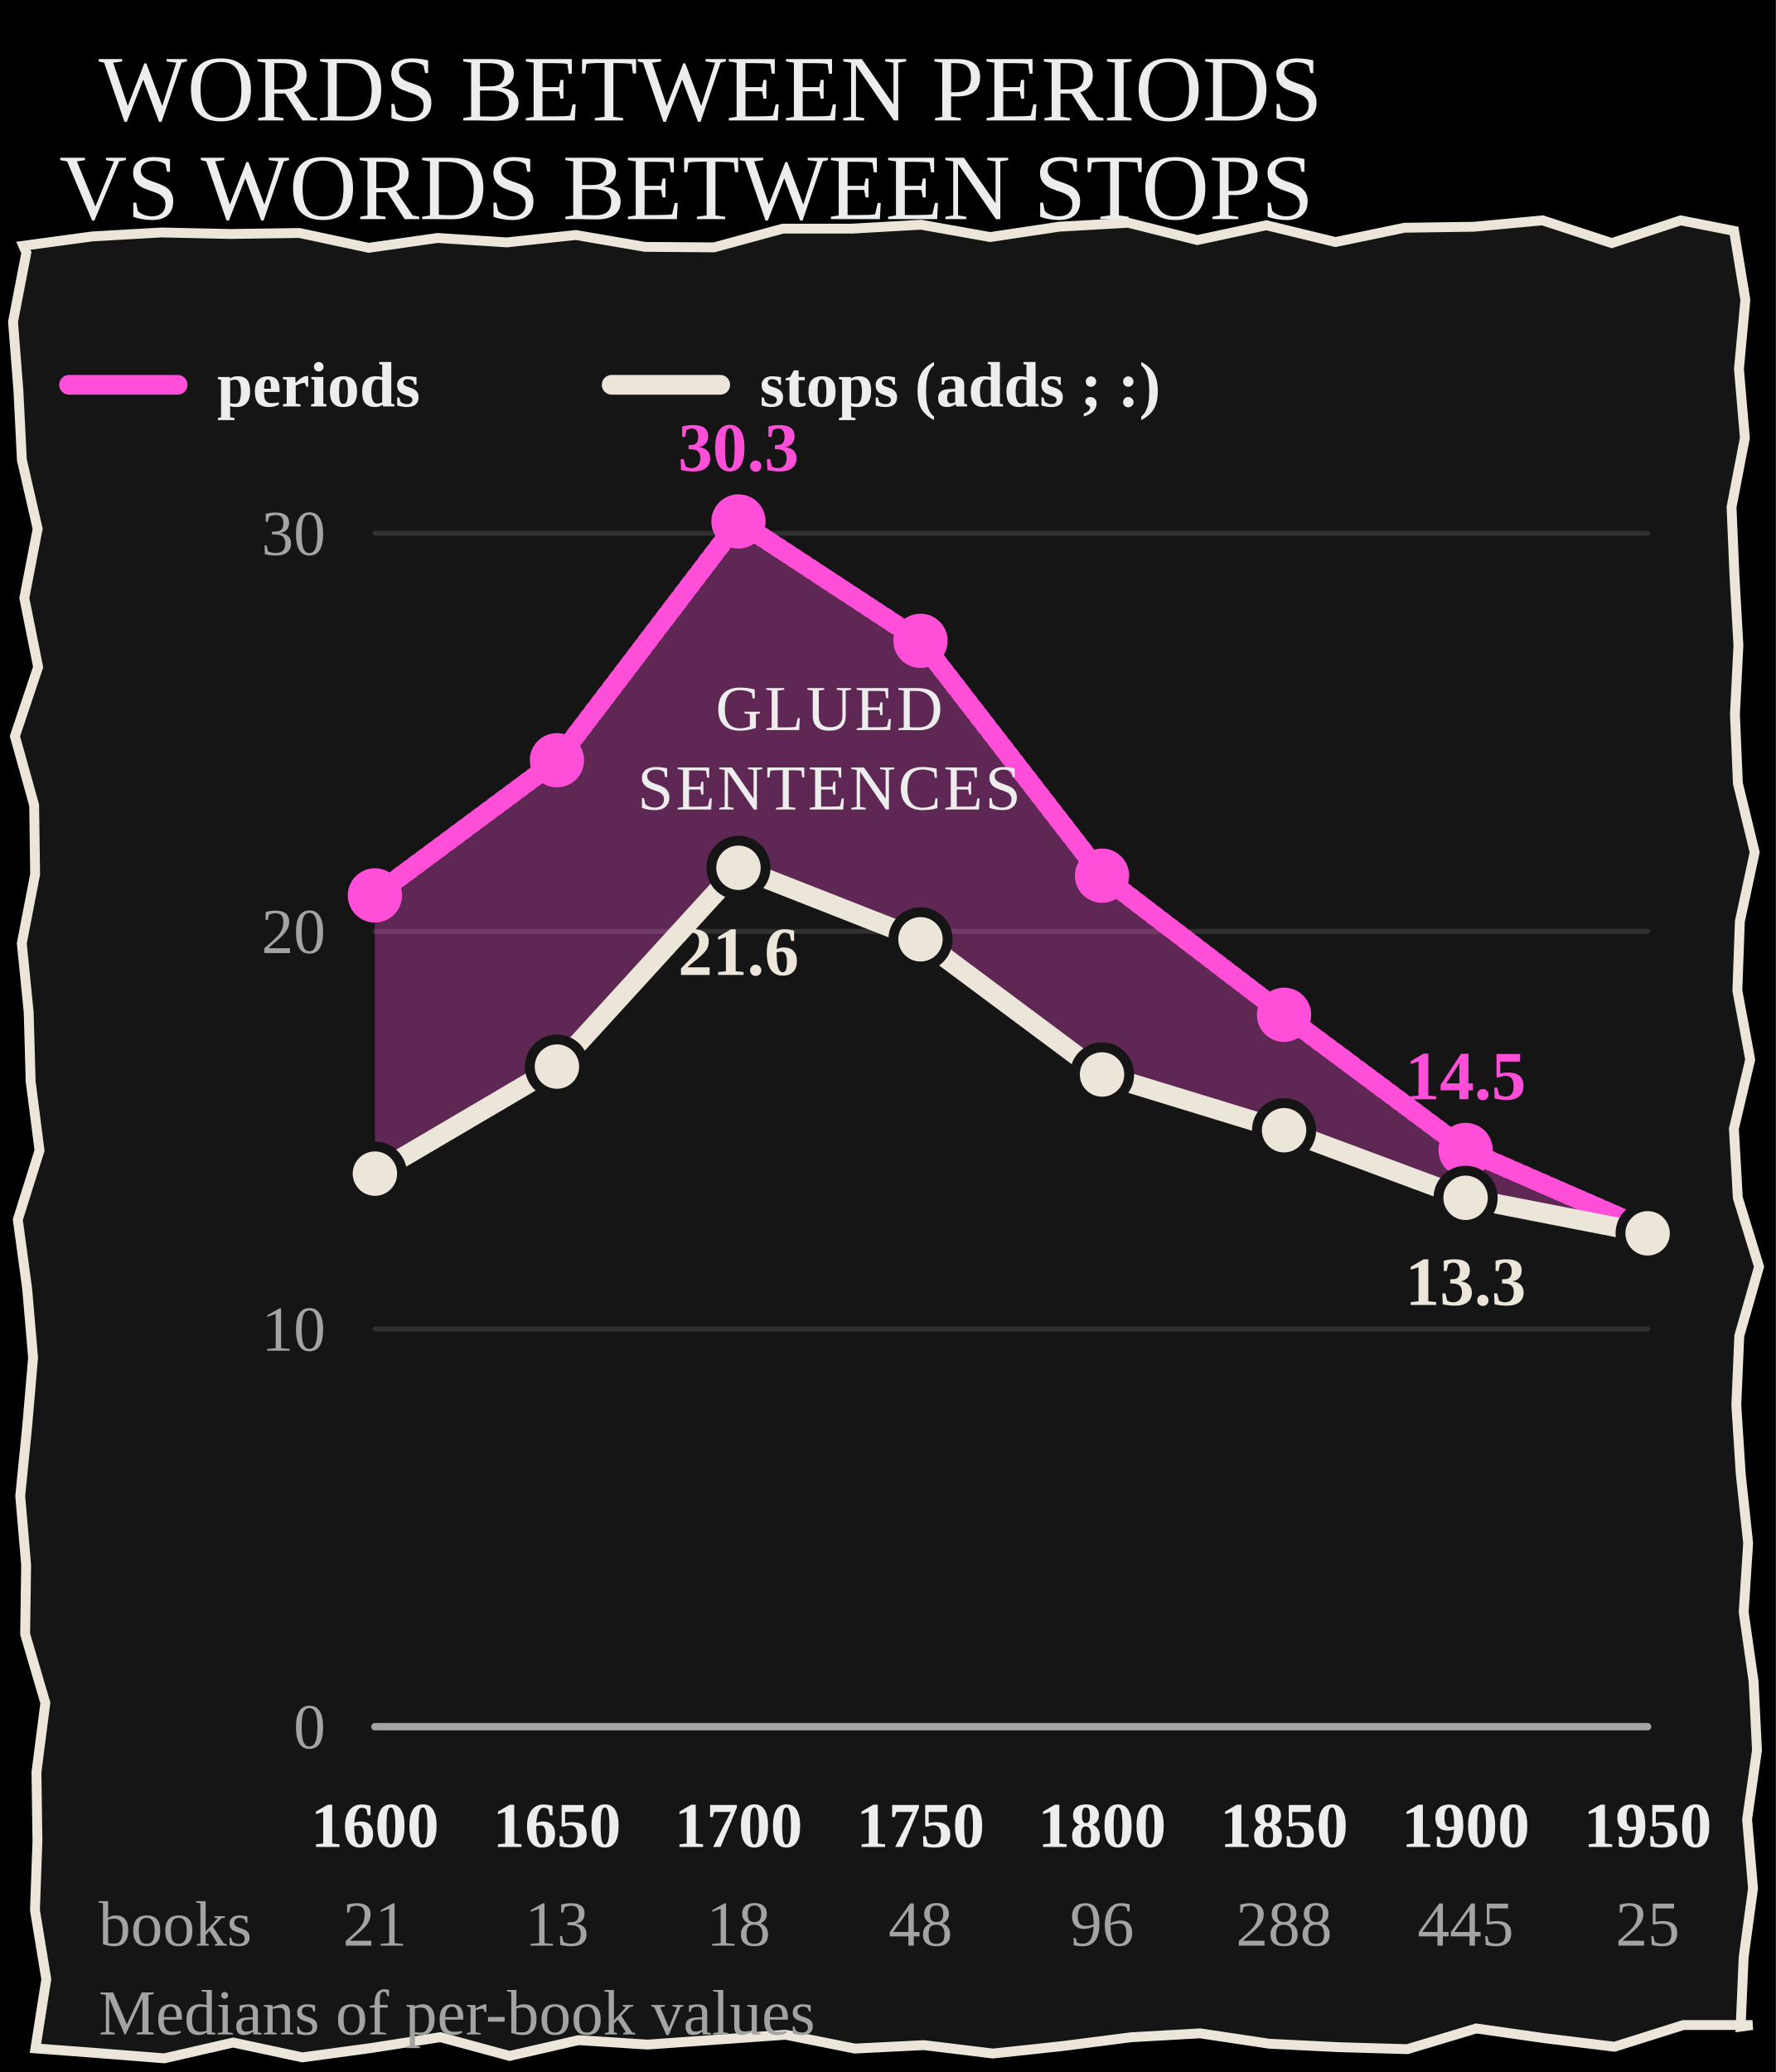
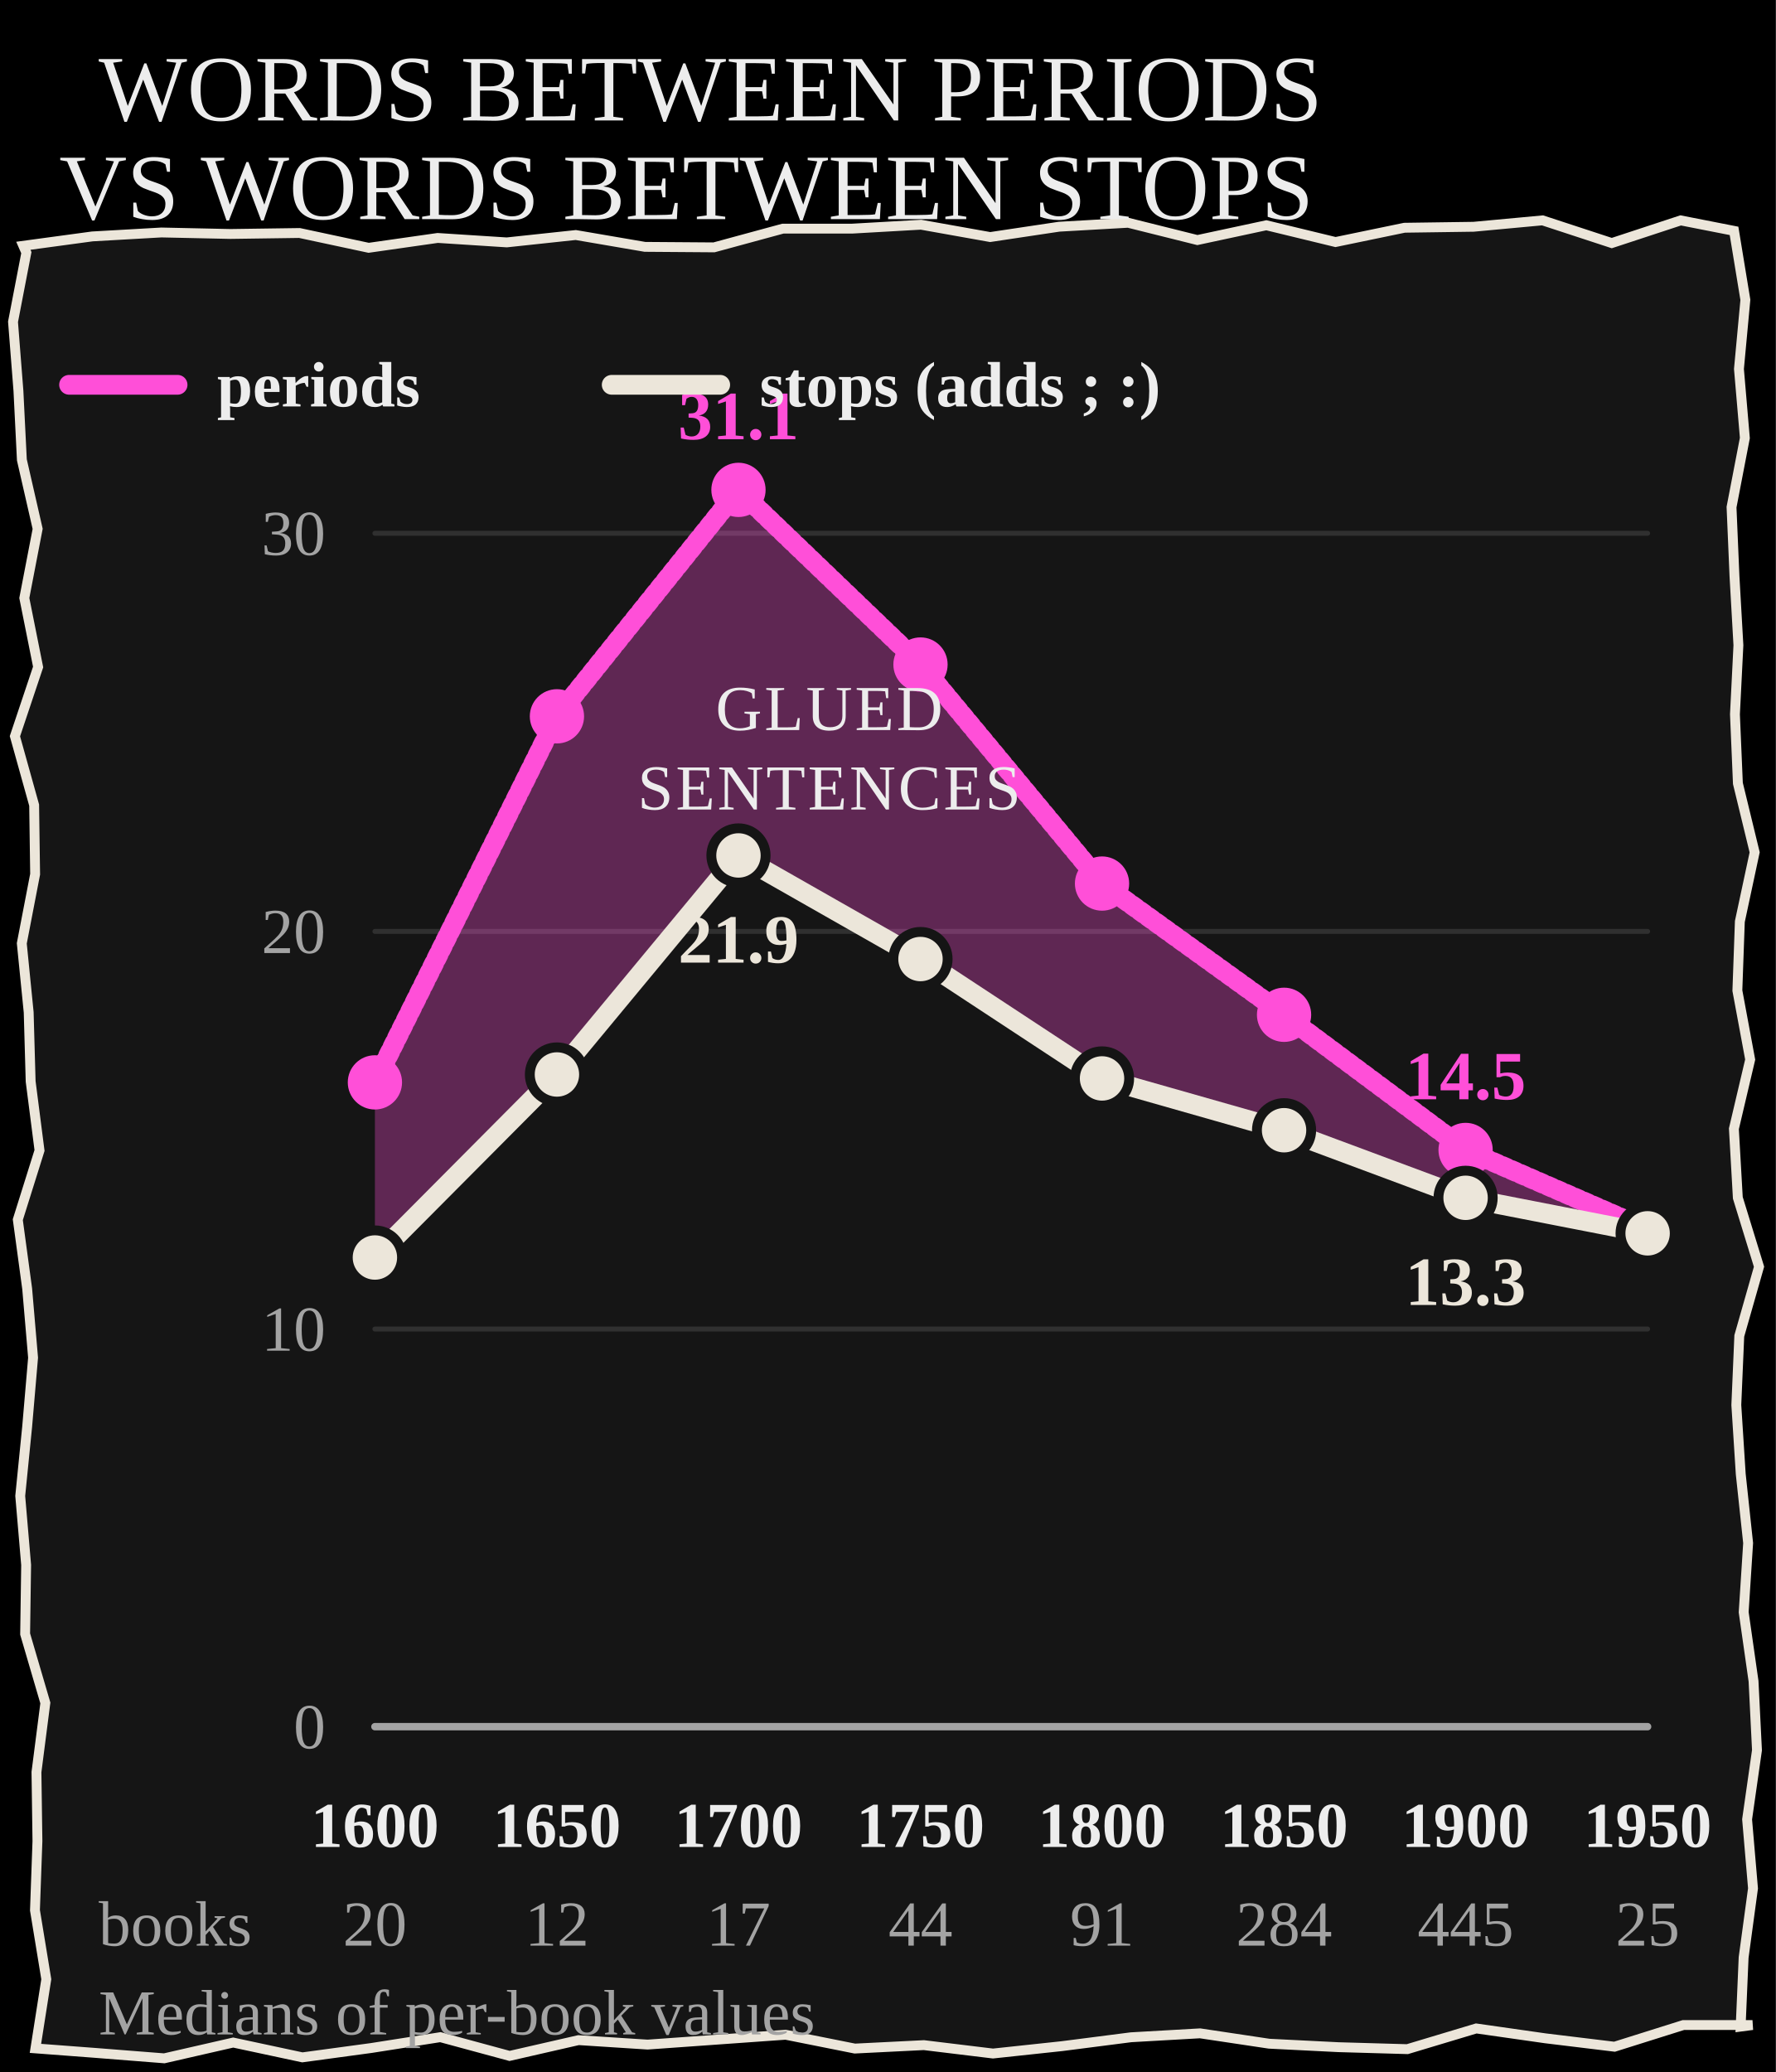
- <svg xmlns="http://www.w3.org/2000/svg" viewBox="0 0 360 420" width="360" height="420" role="img" aria-label="Line chart of median sentence length in 954 dated Project Gutenberg books, by 50-year period from 1600 to 1974. Counting only periods, question marks and exclamation marks as sentence ends, sentences peak at 30.3 words in 1700-49 and fall to 14.5 in 1900-49 and 12.5 in 1950-74. Counting semicolons and colons as stops too, the second line runs from 21.6 in 1700-49 to 13.3 in 1900-49, and the two lines meet at 12.4 in 1950-74. The gap between them, the glued sentences, is widest before 1800.">
+ <svg xmlns="http://www.w3.org/2000/svg" viewBox="0 0 360 420" width="360" height="420" role="img" aria-label="Line chart of median sentence length in 938 dated Project Gutenberg books (duplicate copies removed), by 50-year period from 1600 to 1974. Counting only periods, question marks and exclamation marks as sentence ends, sentences peak at 31.1 words in 1700-49 and fall to 14.5 in 1900-49 and 12.5 in 1950-74. Counting semicolons and colons as stops too, the second line runs from 21.9 in 1700-49 to 13.3 in 1900-49, and the two lines meet at 12.4 in 1950-74. The gap between them, the glued sentences, is widest before 1800.">
  <defs />
  <rect width="360" height="420" fill="#000000" />
  <path class="d-paper" d="M6,48.6 L20,46.8 L34,46.1 L48,46.5 L62,46.4 L76,49.5 L90,47.6 L104,48.6 L118,47.2 L132,49.7 L146,49.9 L160,46.2 L174,46.3 L188,45.6 L202,48.2 L216,46.2 L230,45.5 L244,49.1 L258,46.2 L272,49.7 L286,46.9 L300,46.8 L314,45.6 L328,50.3 L342,45.8 L352.8,48 L355,62 L353.6,76 L354.7,90 L351.9,104 L352.4,118 L353.1,132 L352.3,146 L352.8,160 L356.1,174 L353,188 L352.4,202 L354.9,216 L351.5,230 L352.2,244 L356.4,258 L352.3,272 L351.6,286 L352.4,300 L353.8,314 L352.8,328 L354.7,342 L355.3,356 L353.2,370 L354.3,384 L352.3,398 L351.6,412 L354,411.7 L340,411.6 L326,415.9 L312,414.1 L298,412 L284,416.1 L270,415.6 L256,414.8 L242,412.6 L228,413.3 L214,415 L200,416.4 L186,414.6 L172,415.2 L158,412.3 L144,413.2 L130,414.1 L116,413.1 L102,416.2 L88,412.3 L74,414.4 L60,416.2 L46,413.1 L32,416.2 L18,415 L5.9,414 L8.2,400 L6,386 L6.6,372 L6.5,358 L8.4,344 L4.4,330 L4.7,316 L3.6,302 L5.1,288 L6.4,274 L5.3,260 L3.5,246 L8,232 L6.3,218 L6,204 L4.7,190 L7.5,176 L7.4,162 L3.6,148 L8.4,134 L5.7,120 L8.5,106 L5.4,92 L4.8,78 L3.8,64 L6.6,50 Z" fill="#151515" stroke="#ece6da" stroke-width="2" transform="rotate(-0.4 180 231)" />
  <text x="20" y="18" font-family="var(--font-anton, Anton), Impact, sans-serif" font-size="19" fill="#ededed" text-anchor="start" dominant-baseline="central">WORDS BETWEEN PERIODS</text>
  <text x="12" y="38" font-family="var(--font-anton, Anton), Impact, sans-serif" font-size="19" fill="#ededed" text-anchor="start" dominant-baseline="central">VS WORDS BETWEEN STOPS</text>
  <path d="M76,350 L334,350" fill="none" stroke="#a3a3a3" stroke-width="1.5" stroke-linecap="round" />
  <text x="66" y="350" font-family="var(--font-hanken-grotesk, 'Hanken Grotesk'), Arial, sans-serif" font-size="13" fill="#a3a3a3" text-anchor="end" dominant-baseline="central">0</text>
  <path d="M76,269.4 L334,269.4" fill="none" stroke="#303030" stroke-width="1" stroke-linecap="round" />
  <text x="66" y="269.4" font-family="var(--font-hanken-grotesk, 'Hanken Grotesk'), Arial, sans-serif" font-size="13" fill="#a3a3a3" text-anchor="end" dominant-baseline="central">10</text>
  <path d="M76,188.8 L334,188.8" fill="none" stroke="#303030" stroke-width="1" stroke-linecap="round" />
  <text x="66" y="188.8" font-family="var(--font-hanken-grotesk, 'Hanken Grotesk'), Arial, sans-serif" font-size="13" fill="#a3a3a3" text-anchor="end" dominant-baseline="central">20</text>
  <path d="M76,108.1 L334,108.1" fill="none" stroke="#303030" stroke-width="1" stroke-linecap="round" />
  <text x="66" y="108.1" font-family="var(--font-hanken-grotesk, 'Hanken Grotesk'), Arial, sans-serif" font-size="13" fill="#a3a3a3" text-anchor="end" dominant-baseline="central">30</text>
  <text x="76" y="370" font-family="var(--font-hanken-grotesk, 'Hanken Grotesk'), Arial, sans-serif" font-size="13" font-weight="600" fill="#ededed" text-anchor="middle" dominant-baseline="central">1600</text>
-   <text x="76" y="390" font-family="var(--font-hanken-grotesk, 'Hanken Grotesk'), Arial, sans-serif" font-size="13" fill="#a3a3a3" text-anchor="middle" dominant-baseline="central">21</text>
+   <text x="76" y="390" font-family="var(--font-hanken-grotesk, 'Hanken Grotesk'), Arial, sans-serif" font-size="13" fill="#a3a3a3" text-anchor="middle" dominant-baseline="central">20</text>
  <text x="112.9" y="370" font-family="var(--font-hanken-grotesk, 'Hanken Grotesk'), Arial, sans-serif" font-size="13" font-weight="600" fill="#ededed" text-anchor="middle" dominant-baseline="central">1650</text>
-   <text x="112.9" y="390" font-family="var(--font-hanken-grotesk, 'Hanken Grotesk'), Arial, sans-serif" font-size="13" fill="#a3a3a3" text-anchor="middle" dominant-baseline="central">13</text>
+   <text x="112.9" y="390" font-family="var(--font-hanken-grotesk, 'Hanken Grotesk'), Arial, sans-serif" font-size="13" fill="#a3a3a3" text-anchor="middle" dominant-baseline="central">12</text>
  <text x="149.7" y="370" font-family="var(--font-hanken-grotesk, 'Hanken Grotesk'), Arial, sans-serif" font-size="13" font-weight="600" fill="#ededed" text-anchor="middle" dominant-baseline="central">1700</text>
-   <text x="149.7" y="390" font-family="var(--font-hanken-grotesk, 'Hanken Grotesk'), Arial, sans-serif" font-size="13" fill="#a3a3a3" text-anchor="middle" dominant-baseline="central">18</text>
+   <text x="149.7" y="390" font-family="var(--font-hanken-grotesk, 'Hanken Grotesk'), Arial, sans-serif" font-size="13" fill="#a3a3a3" text-anchor="middle" dominant-baseline="central">17</text>
  <text x="186.6" y="370" font-family="var(--font-hanken-grotesk, 'Hanken Grotesk'), Arial, sans-serif" font-size="13" font-weight="600" fill="#ededed" text-anchor="middle" dominant-baseline="central">1750</text>
-   <text x="186.6" y="390" font-family="var(--font-hanken-grotesk, 'Hanken Grotesk'), Arial, sans-serif" font-size="13" fill="#a3a3a3" text-anchor="middle" dominant-baseline="central">48</text>
+   <text x="186.6" y="390" font-family="var(--font-hanken-grotesk, 'Hanken Grotesk'), Arial, sans-serif" font-size="13" fill="#a3a3a3" text-anchor="middle" dominant-baseline="central">44</text>
  <text x="223.4" y="370" font-family="var(--font-hanken-grotesk, 'Hanken Grotesk'), Arial, sans-serif" font-size="13" font-weight="600" fill="#ededed" text-anchor="middle" dominant-baseline="central">1800</text>
-   <text x="223.4" y="390" font-family="var(--font-hanken-grotesk, 'Hanken Grotesk'), Arial, sans-serif" font-size="13" fill="#a3a3a3" text-anchor="middle" dominant-baseline="central">96</text>
+   <text x="223.4" y="390" font-family="var(--font-hanken-grotesk, 'Hanken Grotesk'), Arial, sans-serif" font-size="13" fill="#a3a3a3" text-anchor="middle" dominant-baseline="central">91</text>
  <text x="260.3" y="370" font-family="var(--font-hanken-grotesk, 'Hanken Grotesk'), Arial, sans-serif" font-size="13" font-weight="600" fill="#ededed" text-anchor="middle" dominant-baseline="central">1850</text>
-   <text x="260.3" y="390" font-family="var(--font-hanken-grotesk, 'Hanken Grotesk'), Arial, sans-serif" font-size="13" fill="#a3a3a3" text-anchor="middle" dominant-baseline="central">288</text>
+   <text x="260.3" y="390" font-family="var(--font-hanken-grotesk, 'Hanken Grotesk'), Arial, sans-serif" font-size="13" fill="#a3a3a3" text-anchor="middle" dominant-baseline="central">284</text>
  <text x="297.1" y="370" font-family="var(--font-hanken-grotesk, 'Hanken Grotesk'), Arial, sans-serif" font-size="13" font-weight="600" fill="#ededed" text-anchor="middle" dominant-baseline="central">1900</text>
  <text x="297.1" y="390" font-family="var(--font-hanken-grotesk, 'Hanken Grotesk'), Arial, sans-serif" font-size="13" fill="#a3a3a3" text-anchor="middle" dominant-baseline="central">445</text>
  <text x="334" y="370" font-family="var(--font-hanken-grotesk, 'Hanken Grotesk'), Arial, sans-serif" font-size="13" font-weight="600" fill="#ededed" text-anchor="middle" dominant-baseline="central">1950</text>
  <text x="334" y="390" font-family="var(--font-hanken-grotesk, 'Hanken Grotesk'), Arial, sans-serif" font-size="13" fill="#a3a3a3" text-anchor="middle" dominant-baseline="central">25</text>
  <text x="20" y="390" font-family="var(--font-hanken-grotesk, 'Hanken Grotesk'), Arial, sans-serif" font-size="13" fill="#a3a3a3" text-anchor="start" dominant-baseline="central">books</text>
  <text x="20" y="408" font-family="var(--font-hanken-grotesk, 'Hanken Grotesk'), Arial, sans-serif" font-size="13" fill="#a3a3a3" text-anchor="start" dominant-baseline="central">Medians of per-book values</text>
-   <path fill="#ff4fd8" fill-opacity="0.32" class="d-paper" d="M76,181.5 L112.9,154.1 L149.7,105.7 L186.6,129.9 L223.4,177.5 L260.3,205.7 L297.1,233.1 L334,249.2 L334,250 L297.1,242.8 L260.3,229.1 L223.4,217.8 L186.6,190.4 L149.7,175.9 L112.9,216.2 L76,237.9 Z" />
-   <path d="M76,181.5 L112.9,154.1 L149.7,105.7 L186.6,129.9 L223.4,177.5 L260.3,205.7 L297.1,233.1 L334,249.2" fill="none" stroke="#ff4fd8" stroke-width="4" stroke-linejoin="round" stroke-linecap="round" pathLength="1" stroke-dasharray="1" class="d-flow" stroke-dashoffset="0" />
-   <circle cx="76" cy="181.5" r="5.5" fill="#ff4fd8" opacity="1" />
-   <circle cx="112.9" cy="154.1" r="5.5" fill="#ff4fd8" opacity="1" />
-   <circle cx="149.7" cy="105.7" r="5.5" fill="#ff4fd8" opacity="1" />
-   <circle cx="186.6" cy="129.9" r="5.5" fill="#ff4fd8" opacity="1" />
-   <circle cx="223.4" cy="177.5" r="5.5" fill="#ff4fd8" opacity="1" />
+   <path fill="#ff4fd8" fill-opacity="0.32" class="d-paper" d="M76,219.4 L112.9,145.2 L149.7,99.3 L186.6,134.7 L223.4,179.1 L260.3,205.7 L297.1,233.1 L334,249.2 L334,250 L297.1,242.8 L260.3,229.1 L223.4,218.6 L186.6,194.4 L149.7,173.4 L112.9,217.8 L76,254.9 Z" />
+   <path d="M76,219.4 L112.9,145.2 L149.7,99.3 L186.6,134.7 L223.4,179.1 L260.3,205.7 L297.1,233.1 L334,249.2" fill="none" stroke="#ff4fd8" stroke-width="4" stroke-linejoin="round" stroke-linecap="round" pathLength="1" stroke-dasharray="1" class="d-flow" stroke-dashoffset="0" />
+   <circle cx="76" cy="219.4" r="5.5" fill="#ff4fd8" opacity="1" />
+   <circle cx="112.9" cy="145.2" r="5.5" fill="#ff4fd8" opacity="1" />
+   <circle cx="149.7" cy="99.3" r="5.5" fill="#ff4fd8" opacity="1" />
+   <circle cx="186.6" cy="134.7" r="5.5" fill="#ff4fd8" opacity="1" />
+   <circle cx="223.4" cy="179.1" r="5.5" fill="#ff4fd8" opacity="1" />
  <circle cx="260.3" cy="205.7" r="5.5" fill="#ff4fd8" opacity="1" />
  <circle cx="297.1" cy="233.1" r="5.5" fill="#ff4fd8" opacity="1" />
  <circle cx="334" cy="249.2" r="5.5" fill="#ff4fd8" opacity="1" />
-   <path fill="none" stroke="#ece6da" stroke-width="4" stroke-linejoin="round" stroke-linecap="round" class="d-flow" d="M76,237.9 L112.9,216.2 L149.7,175.9 L186.6,190.4 L223.4,217.8 L260.3,229.1 L297.1,242.8 L334,250" opacity="1" />
-   <circle cx="76" r="5.5" fill="#ece6da" stroke="#151515" stroke-width="2" cy="237.9" opacity="1" />
-   <circle cx="112.9" r="5.5" fill="#ece6da" stroke="#151515" stroke-width="2" cy="216.2" opacity="1" />
-   <circle cx="149.7" r="5.5" fill="#ece6da" stroke="#151515" stroke-width="2" cy="175.9" opacity="1" />
-   <circle cx="186.6" r="5.5" fill="#ece6da" stroke="#151515" stroke-width="2" cy="190.4" opacity="1" />
-   <circle cx="223.4" r="5.5" fill="#ece6da" stroke="#151515" stroke-width="2" cy="217.8" opacity="1" />
+   <path fill="none" stroke="#ece6da" stroke-width="4" stroke-linejoin="round" stroke-linecap="round" class="d-flow" d="M76,254.9 L112.9,217.8 L149.7,173.4 L186.6,194.4 L223.4,218.6 L260.3,229.1 L297.1,242.8 L334,250" opacity="1" />
+   <circle cx="76" r="5.5" fill="#ece6da" stroke="#151515" stroke-width="2" cy="254.9" opacity="1" />
+   <circle cx="112.9" r="5.5" fill="#ece6da" stroke="#151515" stroke-width="2" cy="217.8" opacity="1" />
+   <circle cx="149.7" r="5.5" fill="#ece6da" stroke="#151515" stroke-width="2" cy="173.4" opacity="1" />
+   <circle cx="186.6" r="5.5" fill="#ece6da" stroke="#151515" stroke-width="2" cy="194.4" opacity="1" />
+   <circle cx="223.4" r="5.5" fill="#ece6da" stroke="#151515" stroke-width="2" cy="218.6" opacity="1" />
  <circle cx="260.3" r="5.5" fill="#ece6da" stroke="#151515" stroke-width="2" cy="229.1" opacity="1" />
  <circle cx="297.1" r="5.5" fill="#ece6da" stroke="#151515" stroke-width="2" cy="242.8" opacity="1" />
  <circle cx="334" r="5.5" fill="#ece6da" stroke="#151515" stroke-width="2" cy="250" opacity="1" />
  <text x="168.1" y="143.6" font-family="var(--font-anton, Anton), Impact, sans-serif" font-size="13" fill="#ededed" text-anchor="middle" dominant-baseline="central" letter-spacing="0.5" opacity="1">GLUED</text>
  <text x="168.1" y="159.7" font-family="var(--font-anton, Anton), Impact, sans-serif" font-size="13" fill="#ededed" text-anchor="middle" dominant-baseline="central" letter-spacing="0.5" opacity="1">SENTENCES</text>
-   <text x="149.7" y="90.7" font-family="var(--font-hanken-grotesk, 'Hanken Grotesk'), Arial, sans-serif" font-size="14" font-weight="700" fill="#ff4fd8" text-anchor="middle" dominant-baseline="central" opacity="1">30.3</text>
+   <text x="149.7" y="84.3" font-family="var(--font-hanken-grotesk, 'Hanken Grotesk'), Arial, sans-serif" font-size="14" font-weight="700" fill="#ff4fd8" text-anchor="middle" dominant-baseline="central" opacity="1">31.1</text>
  <text x="297.1" y="218.1" font-family="var(--font-hanken-grotesk, 'Hanken Grotesk'), Arial, sans-serif" font-size="14" font-weight="700" fill="#ff4fd8" text-anchor="middle" dominant-baseline="central" opacity="1">14.5</text>
-   <text x="149.7" y="192.9" font-family="var(--font-hanken-grotesk, 'Hanken Grotesk'), Arial, sans-serif" font-size="14" font-weight="700" fill="#ece6da" text-anchor="middle" dominant-baseline="central" opacity="1">21.6</text>
+   <text x="149.7" y="190.4" font-family="var(--font-hanken-grotesk, 'Hanken Grotesk'), Arial, sans-serif" font-size="14" font-weight="700" fill="#ece6da" text-anchor="middle" dominant-baseline="central" opacity="1">21.9</text>
  <text x="297.1" y="259.8" font-family="var(--font-hanken-grotesk, 'Hanken Grotesk'), Arial, sans-serif" font-size="14" font-weight="700" fill="#ece6da" text-anchor="middle" dominant-baseline="central" opacity="1">13.3</text>
  <line x1="14" x2="36" y1="78" y2="78" stroke="#ff4fd8" stroke-width="4" stroke-linecap="round" />
  <text x="44" y="78" font-family="var(--font-hanken-grotesk, 'Hanken Grotesk'), Arial, sans-serif" font-size="13" font-weight="600" fill="#ededed" text-anchor="start" dominant-baseline="central">periods</text>
  <line x1="124" x2="146" y1="78" y2="78" stroke="#ece6da" stroke-width="4" stroke-linecap="round" opacity="1" />
  <text x="154" y="78" font-family="var(--font-hanken-grotesk, 'Hanken Grotesk'), Arial, sans-serif" font-size="13" font-weight="600" fill="#ededed" text-anchor="start" dominant-baseline="central" opacity="1">stops (adds ; :)</text>
</svg>
